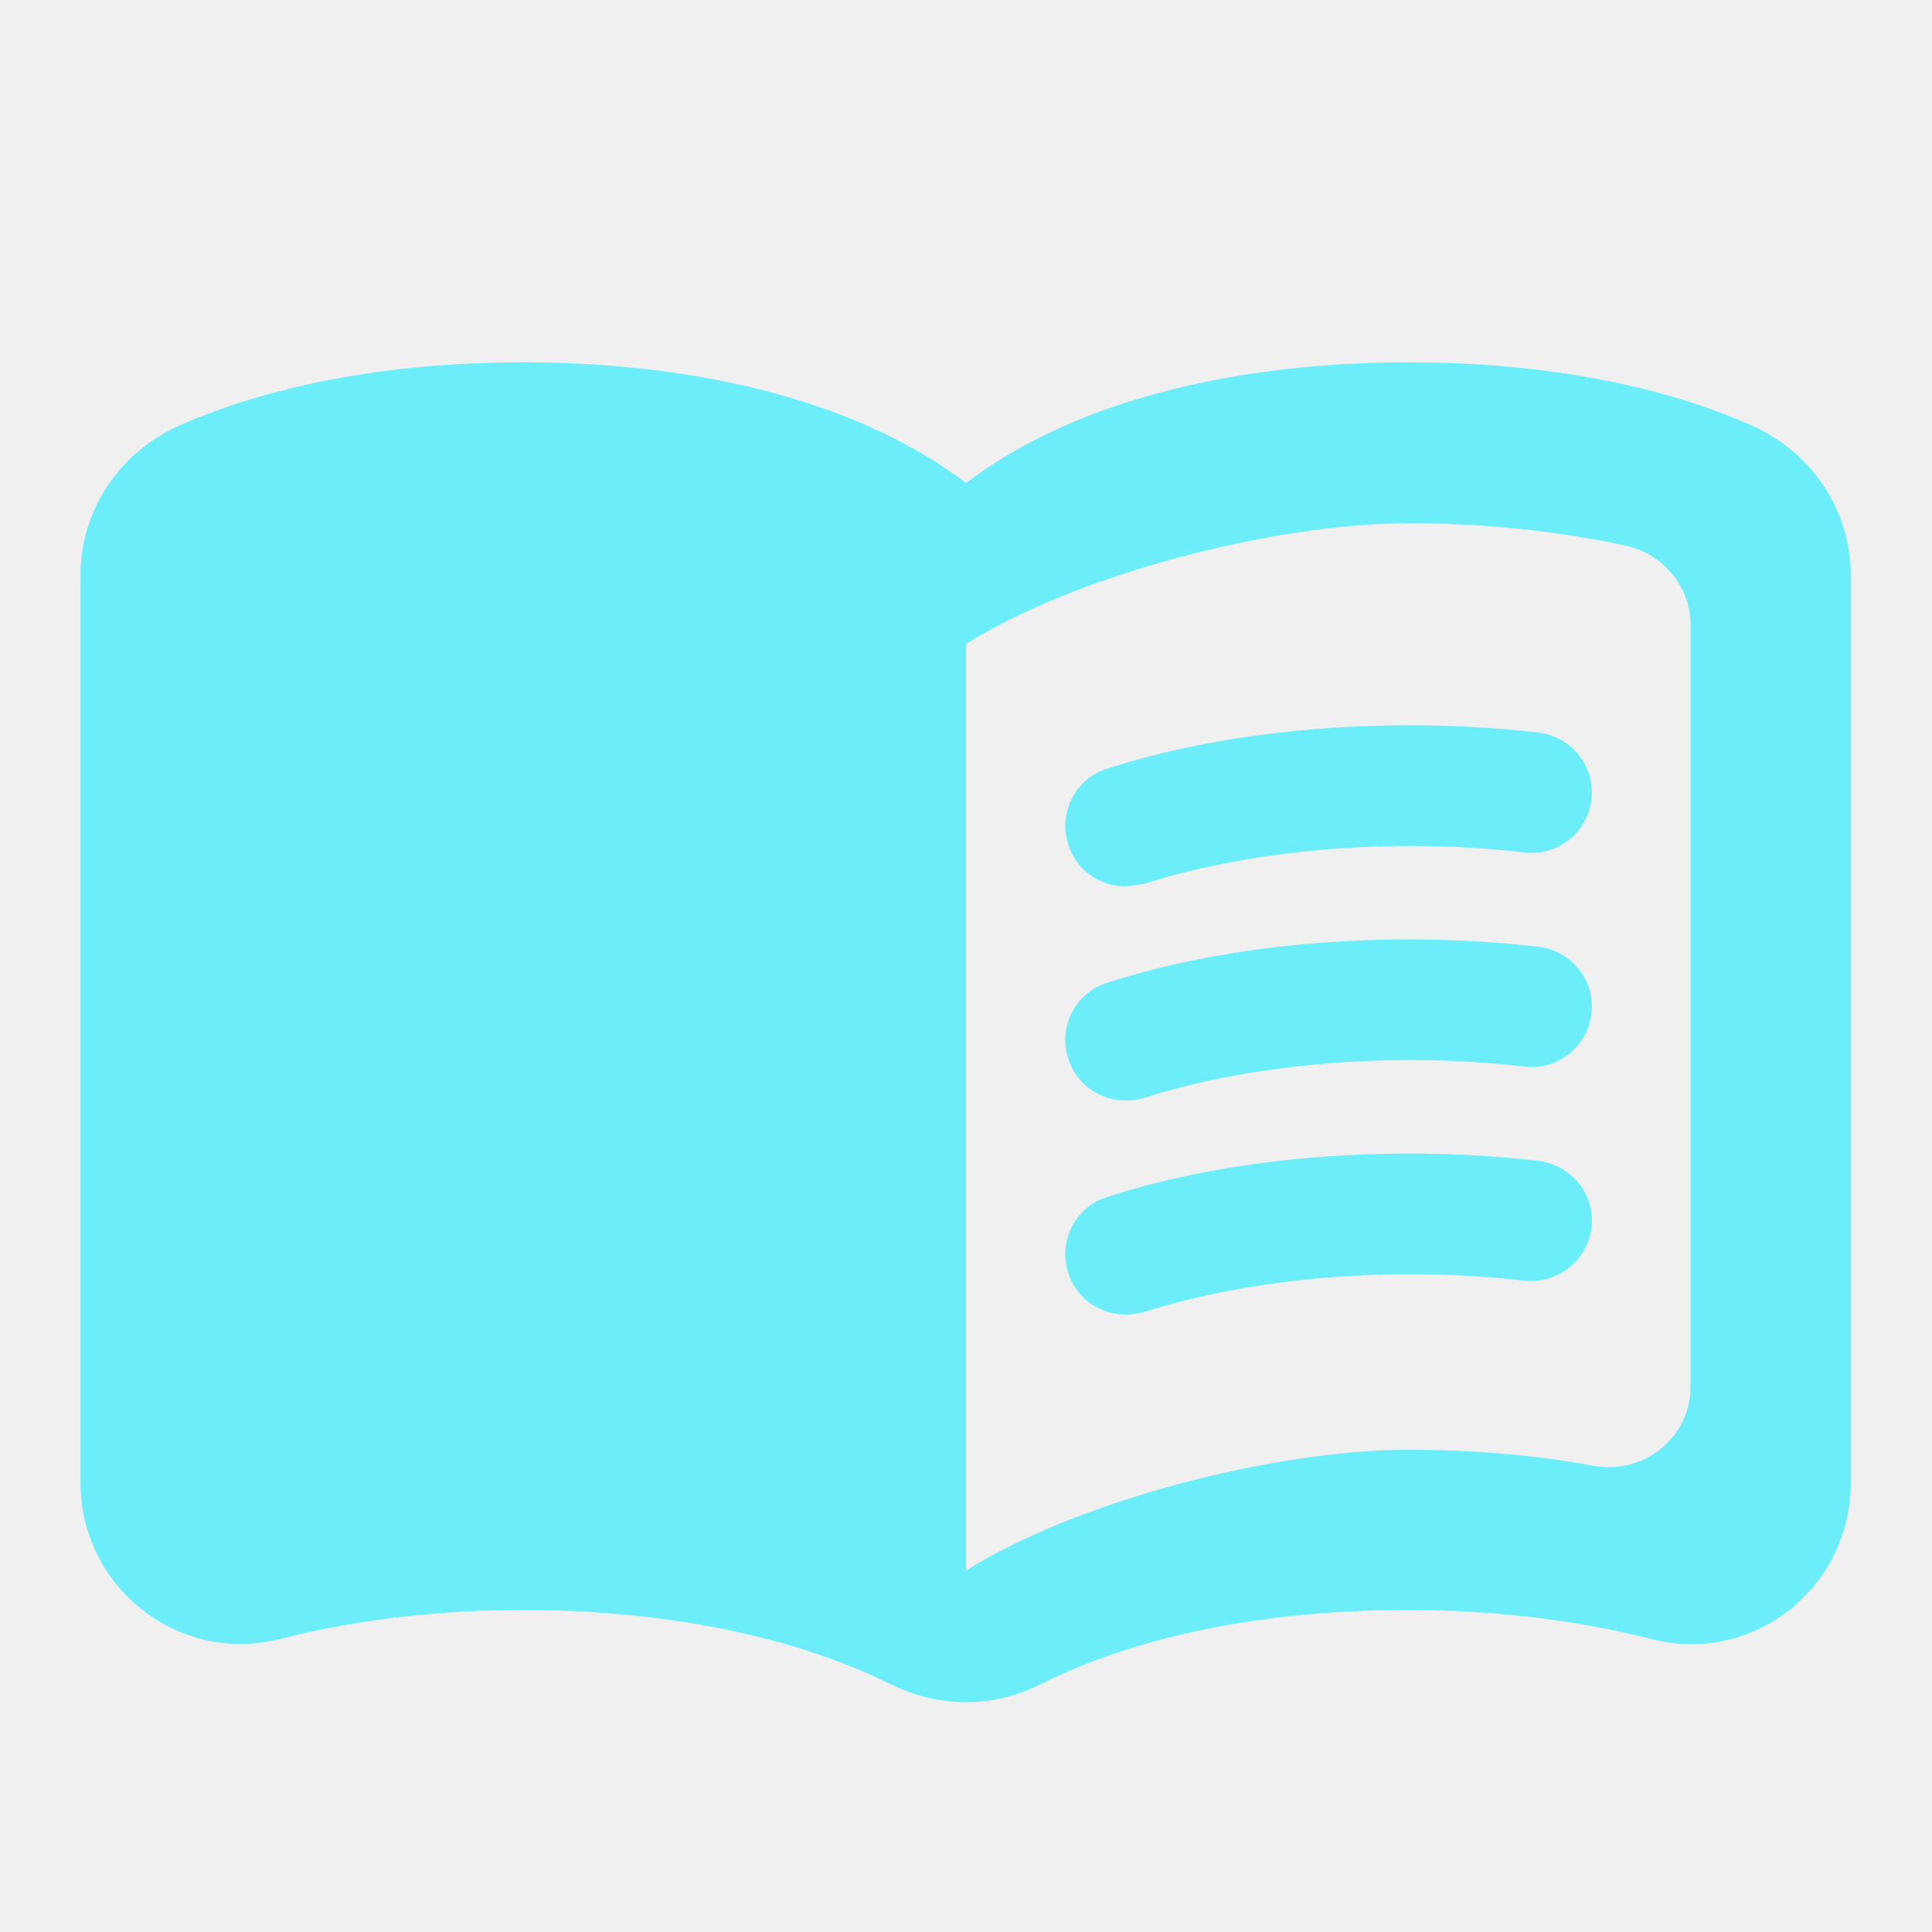
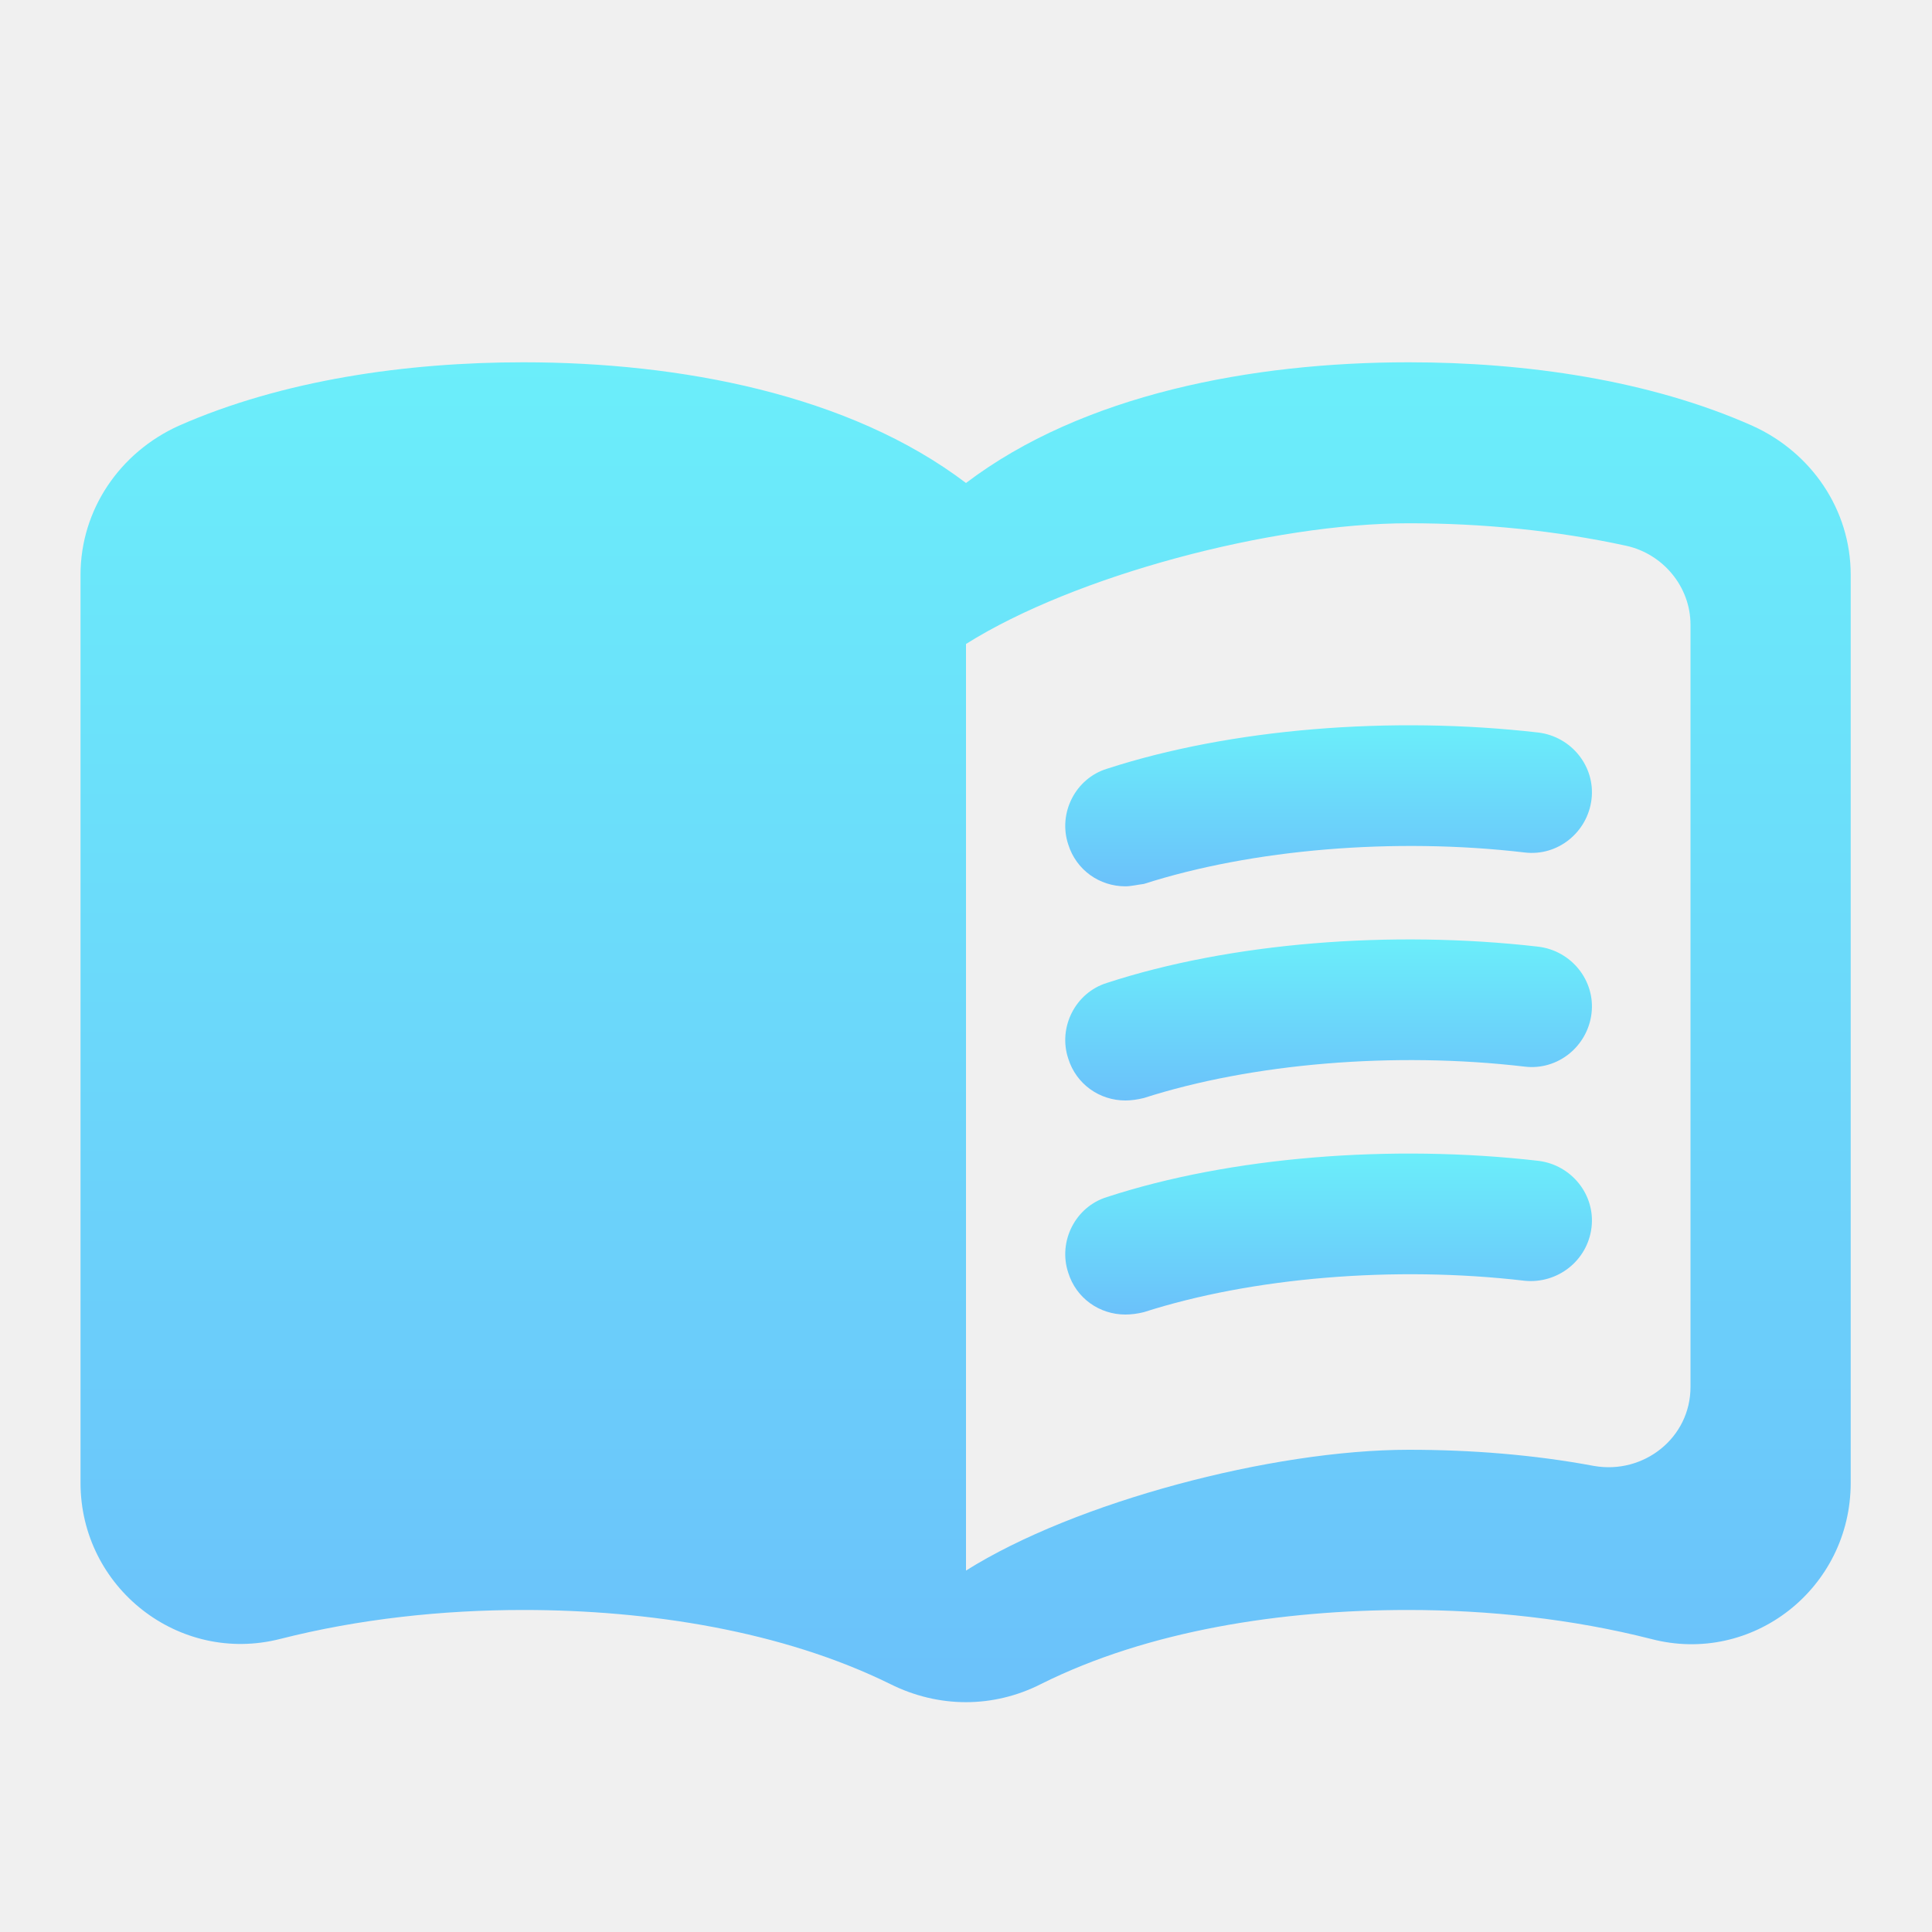
<svg xmlns="http://www.w3.org/2000/svg" width="25" height="25" viewBox="0 0 25 25" fill="none">
  <g clip-path="url(#clip0_8_684)">
-     <path d="M18.229 4.688C16.198 4.688 14.01 5.104 12.5 6.25C10.99 5.104 8.802 4.688 6.771 4.688C5.26 4.688 3.656 4.917 2.312 5.51C1.552 5.854 1.042 6.594 1.042 7.438V19.188C1.042 20.542 2.312 21.542 3.625 21.208C4.646 20.948 5.729 20.833 6.771 20.833C8.396 20.833 10.125 21.104 11.521 21.792C12.146 22.104 12.854 22.104 13.469 21.792C14.865 21.094 16.594 20.833 18.219 20.833C19.26 20.833 20.344 20.948 21.365 21.208C22.677 21.552 23.948 20.552 23.948 19.188V7.438C23.948 6.594 23.438 5.854 22.677 5.51C21.344 4.917 19.74 4.688 18.229 4.688ZM21.875 17.948C21.875 18.604 21.271 19.083 20.625 18.969C19.844 18.823 19.031 18.76 18.229 18.76C16.458 18.76 13.906 19.438 12.5 20.323V8.333C13.906 7.448 16.458 6.771 18.229 6.771C19.188 6.771 20.135 6.865 21.042 7.062C21.521 7.167 21.875 7.594 21.875 8.083V17.948Z" fill="#6BEEFA" />
-     <path d="M14.562 11.469C14.229 11.469 13.927 11.26 13.823 10.927C13.688 10.521 13.917 10.073 14.323 9.948C15.927 9.427 18 9.26 19.906 9.479C20.333 9.531 20.646 9.917 20.594 10.344C20.542 10.771 20.156 11.083 19.729 11.031C18.042 10.833 16.198 10.99 14.802 11.438C14.719 11.448 14.635 11.469 14.562 11.469Z" fill="#6BEEFA" />
-     <path d="M14.562 14.24C14.229 14.24 13.927 14.031 13.823 13.698C13.688 13.292 13.917 12.844 14.323 12.719C15.917 12.198 18 12.031 19.906 12.25C20.333 12.302 20.646 12.688 20.594 13.115C20.542 13.542 20.156 13.854 19.729 13.802C18.042 13.604 16.198 13.76 14.802 14.208C14.719 14.229 14.635 14.24 14.562 14.24Z" fill="#6BEEFA" />
-     <path d="M14.562 17.01C14.229 17.01 13.927 16.802 13.823 16.469C13.688 16.062 13.917 15.615 14.323 15.49C15.917 14.969 18 14.802 19.906 15.021C20.333 15.073 20.646 15.458 20.594 15.885C20.542 16.312 20.156 16.615 19.729 16.573C18.042 16.375 16.198 16.531 14.802 16.979C14.719 17 14.635 17.01 14.562 17.01Z" fill="#6BEEFA" />
+     <path d="M18.229 4.688C16.198 4.688 14.01 5.104 12.5 6.25C10.99 5.104 8.802 4.688 6.771 4.688C5.26 4.688 3.656 4.917 2.312 5.51C1.552 5.854 1.042 6.594 1.042 7.438V19.188C1.042 20.542 2.312 21.542 3.625 21.208C4.646 20.948 5.729 20.833 6.771 20.833C8.396 20.833 10.125 21.104 11.521 21.792C12.146 22.104 12.854 22.104 13.469 21.792C14.865 21.094 16.594 20.833 18.219 20.833C19.26 20.833 20.344 20.948 21.365 21.208C22.677 21.552 23.948 20.552 23.948 19.188V7.438C23.948 6.594 23.438 5.854 22.677 5.51C21.344 4.917 19.74 4.688 18.229 4.688ZM21.875 17.948C21.875 18.604 21.271 19.083 20.625 18.969C19.844 18.823 19.031 18.76 18.229 18.76C16.458 18.76 13.906 19.438 12.5 20.323V8.333C13.906 7.448 16.458 6.771 18.229 6.771C19.188 6.771 20.135 6.865 21.042 7.062C21.521 7.167 21.875 7.594 21.875 8.083V17.948Z" fill="url(#paint0_linear_8_684)" />
+     <path d="M14.562 11.469C14.229 11.469 13.927 11.26 13.823 10.927C13.688 10.521 13.917 10.073 14.323 9.948C15.927 9.427 18 9.26 19.906 9.479C20.333 9.531 20.646 9.917 20.594 10.344C20.542 10.771 20.156 11.083 19.729 11.031C18.042 10.833 16.198 10.99 14.802 11.438C14.719 11.448 14.635 11.469 14.562 11.469Z" fill="url(#paint1_linear_8_684)" />
+     <path d="M14.562 14.24C14.229 14.24 13.927 14.031 13.823 13.698C13.688 13.292 13.917 12.844 14.323 12.719C15.917 12.198 18 12.031 19.906 12.25C20.333 12.302 20.646 12.688 20.594 13.115C20.542 13.542 20.156 13.854 19.729 13.802C18.042 13.604 16.198 13.76 14.802 14.208C14.719 14.229 14.635 14.24 14.562 14.24Z" fill="url(#paint2_linear_8_684)" />
+     <path d="M14.562 17.01C14.229 17.01 13.927 16.802 13.823 16.469C13.688 16.062 13.917 15.615 14.323 15.49C15.917 14.969 18 14.802 19.906 15.021C20.333 15.073 20.646 15.458 20.594 15.885C20.542 16.312 20.156 16.615 19.729 16.573C18.042 16.375 16.198 16.531 14.802 16.979C14.719 17 14.635 17.01 14.562 17.01Z" fill="url(#paint3_linear_8_684)" />
  </g>
  <defs>
+     <linearGradient id="paint0_linear_8_684" x1="12.495" y1="4.688" x2="12.495" y2="22.026" gradientUnits="userSpaceOnUse">
+       <stop stop-color="#6BEEFA" />
+       <stop offset="1" stop-color="#6BC1FA" />
+     </linearGradient>
+     <linearGradient id="paint1_linear_8_684" x1="17.192" y1="9.385" x2="17.192" y2="11.469" gradientUnits="userSpaceOnUse">
+       <stop stop-color="#6BEEFA" />
+       <stop offset="1" stop-color="#6BC1FA" />
+     </linearGradient>
+     <linearGradient id="paint2_linear_8_684" x1="17.192" y1="12.156" x2="17.192" y2="14.24" gradientUnits="userSpaceOnUse">
+       <stop stop-color="#6BEEFA" />
+       <stop offset="1" stop-color="#6BC1FA" />
+     </linearGradient>
+     <linearGradient id="paint3_linear_8_684" x1="17.192" y1="14.927" x2="17.192" y2="17.01" gradientUnits="userSpaceOnUse">
+       <stop stop-color="#6BEEFA" />
+       <stop offset="1" stop-color="#6BC1FA" />
+     </linearGradient>
    <clipPath id="clip0_8_684">
      <rect width="25" height="25" fill="white" />
    </clipPath>
  </defs>
</svg>
